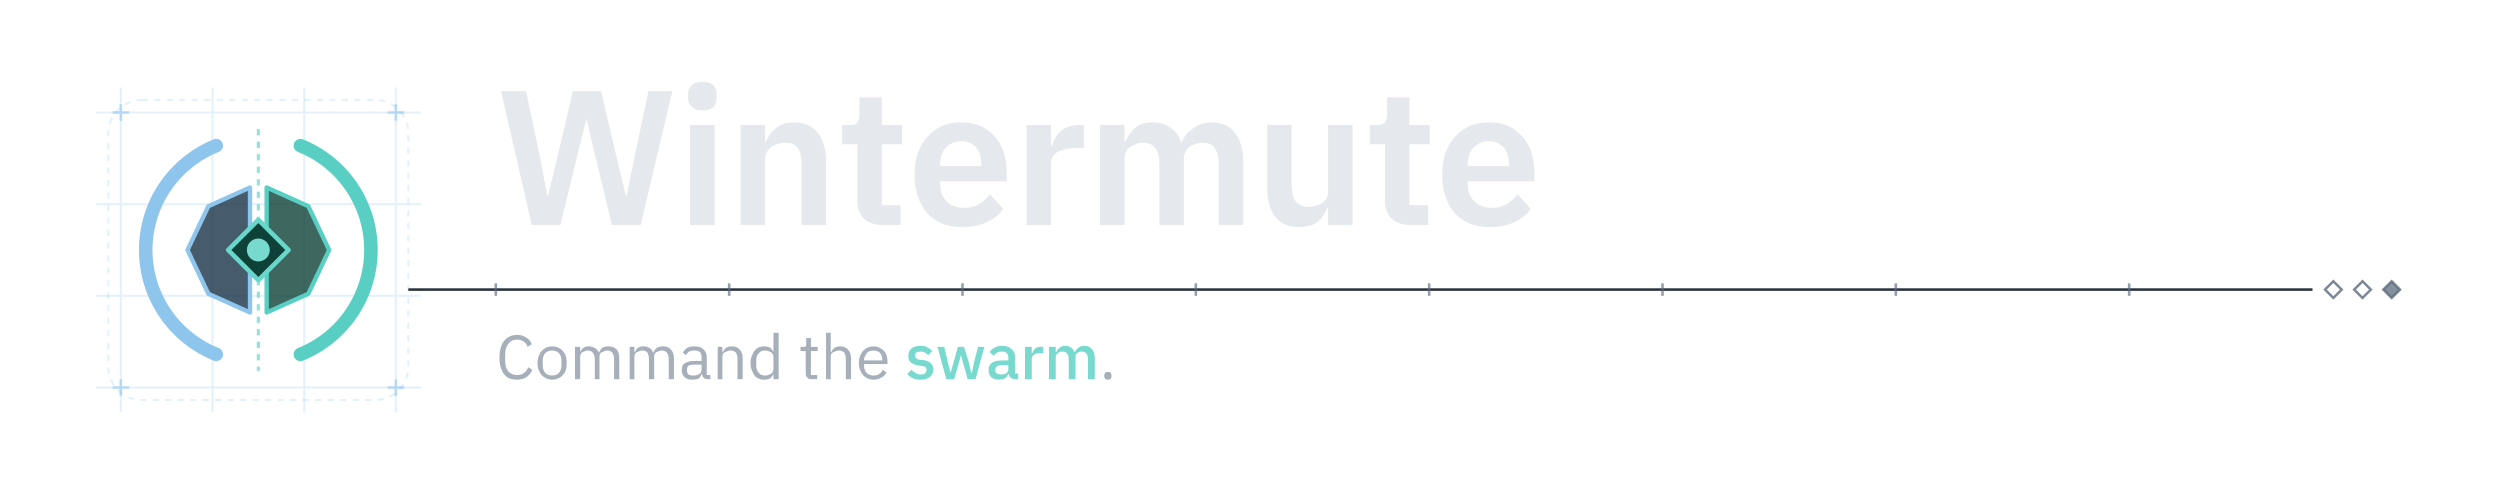
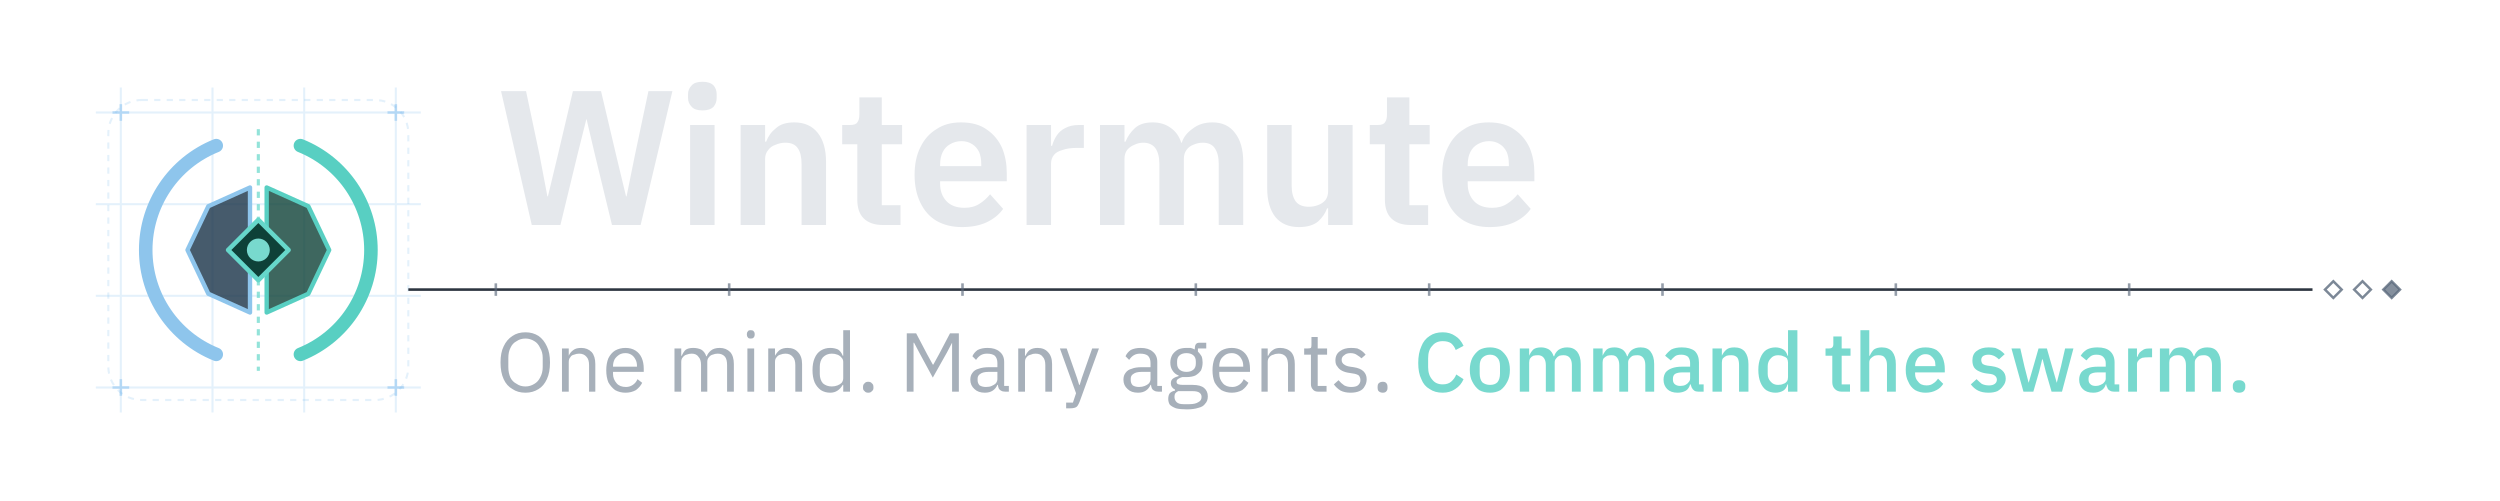
- <svg xmlns="http://www.w3.org/2000/svg" viewBox="0 0 1200 240" width="1200" height="240" role="img" aria-label="Wintermute: Command the swarm.">
+ <svg xmlns="http://www.w3.org/2000/svg" viewBox="0 0 1200 240" width="1200" height="240" role="img" aria-label="Wintermute: One mind. Many agents. Command the swarm.">
  <g fill="none">
    <g stroke="#6cb2ec" stroke-width="1" stroke-opacity="0.18">
      <path d="M58 42v156M102 42v156M146 42v156M190 42v156M46 54h156M46 98h156M46 142h156M46 186h156" />
      <rect x="52" y="48" width="144" height="144" rx="16" stroke-dasharray="3 3" />
    </g>
    <path d="M54 54h8M58 50v8M54 186h8M58 182v8M186 54h8M190 50v8M186 186h8M190 182v8" stroke="#6cb2ec" stroke-width="1.25" stroke-opacity="0.40" />
    <path d="M 103.8 170.1 A 54 54 0 0 1 103.8 69.9" stroke="#8ec5ec" stroke-width="6.5" stroke-linecap="round" />
    <path d="M 144.2 69.9 A 54 54 0 0 1 144.2 170.1" stroke="#58cfc2" stroke-width="6.5" stroke-linecap="round" />
    <polygon points="120,90 100,99 90,120 100,141 120,150" fill="#183247" fill-opacity="0.80" stroke="#8ec5ec" stroke-width="2.1" stroke-linejoin="round" />
    <polygon points="128,90 148,99 158,120 148,141 128,150" fill="#0e4138" fill-opacity="0.80" stroke="#58cfc2" stroke-width="2.1" stroke-linejoin="round" />
    <line x1="124" y1="62" x2="124" y2="178" stroke="#66d7ca" stroke-width="1.5" stroke-dasharray="3 3" stroke-opacity="0.7" />
    <polygon points="124,105.5 138.5,120 124,134.5 109.5,120" fill="#0e4138" stroke="#66d7ca" stroke-width="2.2" stroke-linejoin="round" />
    <circle cx="124" cy="120" r="5.5" fill="#78d9ce" />
    <line x1="196" y1="139" x2="1110" y2="139" stroke="#2d3540" stroke-width="1.25" />
    <path d="M238 136v6M350 136v6M462 136v6M574 136v6M686 136v6M798 136v6M910 136v6M1022 136v6" stroke="#5c6b7d" stroke-width="1.25" stroke-opacity="0.65" />
    <polygon points="1120,135 1124,139 1120,143 1116,139" stroke="#5c6b7d" stroke-width="1.2" stroke-opacity="0.8" fill="none" />
    <polygon points="1134,135 1138,139 1134,143 1130,139" stroke="#5c6b7d" stroke-width="1.2" stroke-opacity="0.8" fill="none" />
    <polygon points="1148,135 1152,139 1148,143 1144,139" stroke="#5c6b7d" stroke-width="1.2" stroke-opacity="0.8" fill="#5c6b7d" fill-opacity="0.75" />
  </g>
  <path transform="scale(0.25)" d="m1109 296l-33 136h-55l-59-257h48l26 123 15 79h1l19-79 29-123h54l29 123 19 79h1l16-79 26-123h46l-61 257h-55l-33-136-16-68-17 68m240-84q-15 0-21-7-7-7-7-17v-7q0-10 7-17 6-7 21-7 14 0 21 7 6 7 6 17v7q0 10-6 17-7 7-21 7m23 220h-47v-192h47v192m97-127v127h-47v-192h47v32h2q6-16 19-26 12-11 35-11 29 0 45 20 16 20 16 56v121h-47v-117q0-20-7-30-7-11-24-11-10 0-19 4-9 3-14 10-6 7-6 17m260 89v38h-34q-24 0-37-13-12-12-12-36v-106h-29v-37h15q11 0 14-5 4-5 4-15v-33h43v53h39v37h-39v117h36m118 42q-28 0-49-12-20-12-31-35-11-23-11-53 0-31 11-53 11-23 31-35 19-13 47-13 31 0 50 14 19 13 29 35 9 22 9 48v16h-128v5q0 20 12 33 12 13 35 13 17 0 29-8 11-7 20-18l25 28q-11 16-32 26-20 9-47 9m-1-165q-12 0-22 6-9 5-14 15-5 10-5 24v3h79v-4q0-13-4-23-5-10-13-15-9-6-21-6m172 43v118h-47v-192h47v40h2q3-11 9-20 6-9 16-14 11-6 26-6h10v44h-14q-16 0-27 4-11 3-16 9-6 7-6 17m141-9v127h-47v-192h47v32h2q6-15 18-26 12-11 34-11 20 0 34 10 15 10 21 29h1q5-16 21-27 15-12 38-12 28 0 43 20 16 20 16 56v121h-47v-117q0-20-8-31-7-10-23-10-9 0-18 4-8 3-13 10-5 7-5 17v127h-47v-117q0-20-8-31-8-10-23-10-9 0-17 4-8 3-14 10-5 7-5 17m438 127h-47v-32h-2q-5 14-17 25-13 11-37 11-29 0-45-19-16-20-16-56v-121h47v117q0 19 8 30 8 10 25 10 9 0 17-3 9-3 15-10 5-7 5-17v-127h47v192m145-38v38h-34q-24 0-37-13-12-12-12-36v-106h-29v-37h15q11 0 14-5 4-5 4-15v-33h43v53h39v37h-39v117h36m118 42q-28 0-49-12-20-12-31-35-11-23-11-53 0-31 11-53 11-23 31-35 19-13 47-13 31 0 50 14 19 13 29 35 9 22 9 48v16h-128v5q0 20 12 33 12 13 35 13 17 0 29-8 11-7 20-18l25 28q-11 16-32 26-20 9-47 9m-1-165q-12 0-22 6-9 5-14 15-5 10-5 24v3h79v-4q0-13-4-23-5-10-13-15-9-6-21-6" fill="#e5e8ec" />
-   <path transform="scale(0.25)" d="M993 729L993 729Q982 729 975 725Q967 720 963 710Q959 701 959 687L959 687Q959 673 963 663Q967 653 975 648Q982 643 993 643L993 643Q1003 643 1010 648Q1018 652 1021 661L1021 661L1013 666Q1011 660 1006 656Q1000 652 993 652L993 652Q982 652 976 660Q970 668 970 680L970 680L970 693Q970 706 976 713Q982 720 993 720L993 720Q1001 720 1006 716Q1012 712 1014 705L1014 705L1022 710Q1018 719 1011 724Q1003 729 993 729M1060 729L1060 729Q1052 729 1046 725Q1039 721 1036 714Q1032 707 1032 697L1032 697Q1032 687 1036 680Q1039 673 1046 669Q1052 665 1060 665L1060 665Q1068 665 1075 669Q1081 673 1085 680Q1088 687 1088 697L1088 697Q1088 707 1085 714Q1081 721 1075 725Q1068 729 1060 729M1060 721L1060 721Q1068 721 1073 716Q1078 711 1078 701L1078 701L1078 693Q1078 683 1073 678Q1068 673 1060 673L1060 673Q1052 673 1047 678Q1042 683 1042 693L1042 693L1042 701Q1042 711 1047 716Q1052 721 1060 721M1114 685L1114 728L1104 728L1104 666L1114 666L1114 676L1114 676Q1116 671 1120 668Q1123 665 1131 665L1131 665Q1137 665 1142 668Q1147 671 1150 677L1150 677L1150 677Q1152 672 1156 668Q1161 665 1169 665L1169 665Q1178 665 1184 671Q1189 677 1189 688L1189 688L1189 728L1179 728L1179 690Q1179 682 1176 678Q1173 673 1166 673L1166 673Q1162 673 1159 675Q1155 676 1153 678Q1151 681 1151 685L1151 685L1151 728L1142 728L1142 690Q1142 682 1138 677Q1135 673 1128 673L1128 673Q1125 673 1121 675Q1118 676 1116 678Q1114 681 1114 685L1114 685M1218 685L1218 728L1209 728L1209 666L1218 666L1218 676L1219 676Q1221 671 1225 668Q1228 665 1235 665L1235 665Q1242 665 1247 668Q1252 671 1254 677L1254 677L1255 677Q1256 672 1261 668Q1266 665 1273 665L1273 665Q1283 665 1288 671Q1294 677 1294 688L1294 688L1294 728L1284 728L1284 690Q1284 682 1281 678Q1278 673 1270 673L1270 673Q1267 673 1263 675Q1260 676 1258 678Q1256 681 1256 685L1256 685L1256 728L1246 728L1246 690Q1246 682 1243 677Q1240 673 1233 673L1233 673Q1229 673 1226 675Q1222 676 1220 678Q1218 681 1218 685L1218 685M1364 720L1364 728L1358 728Q1355 728 1352 726Q1350 725 1349 722L1349 722Q1348 720 1348 718L1348 718L1347 718Q1345 724 1341 727Q1336 729 1329 729L1329 729Q1319 729 1314 724Q1309 719 1309 711L1309 711Q1309 705 1311 701Q1314 697 1320 695Q1326 693 1335 693L1335 693L1347 693L1347 686Q1347 680 1344 676Q1340 673 1333 673L1333 673Q1327 673 1323 675Q1319 678 1317 682L1317 682L1311 677Q1314 672 1319 668Q1325 665 1333 665L1333 665Q1344 665 1350 670Q1357 676 1357 686L1357 686L1357 720L1364 720M1347 710L1347 700L1334 700Q1326 700 1322 702Q1319 705 1319 709L1319 709L1319 712Q1319 716 1322 719Q1325 721 1331 721L1331 721Q1336 721 1339 720Q1343 718 1345 716Q1347 713 1347 710L1347 710M1387 685L1387 728L1378 728L1378 666L1387 666L1387 676L1388 676Q1390 671 1394 668Q1398 665 1405 665L1405 665Q1415 665 1420 671Q1426 677 1426 688L1426 688L1426 728L1416 728L1416 690Q1416 682 1413 677Q1409 673 1402 673L1402 673Q1398 673 1395 675Q1391 676 1389 678Q1387 681 1387 685L1387 685M1495 728L1485 728L1485 718L1485 718Q1482 724 1478 727Q1473 729 1467 729L1467 729Q1459 729 1453 725Q1448 722 1445 714Q1441 707 1441 697L1441 697Q1441 687 1445 680Q1448 673 1453 669Q1459 665 1467 665L1467 665Q1473 665 1478 667Q1482 670 1485 676L1485 676L1485 676L1485 639L1495 639L1495 728M1469 721L1469 721Q1474 721 1477 719Q1481 718 1483 715Q1485 712 1485 708L1485 708L1485 685Q1485 682 1483 679Q1481 676 1477 675Q1474 673 1469 673L1469 673Q1461 673 1457 678Q1452 683 1452 692L1452 692L1452 702Q1452 711 1457 716Q1461 721 1469 721M1569 720L1569 728L1557 728Q1552 728 1550 725Q1547 722 1547 718L1547 718L1547 674L1537 674L1537 666L1543 666Q1546 666 1547 665Q1548 664 1548 660L1548 660L1548 649L1557 649L1557 666L1570 666L1570 674L1557 674L1557 720L1569 720M1595 728L1586 728L1586 639L1595 639L1595 676L1596 676Q1598 671 1602 668Q1606 665 1613 665L1613 665Q1623 665 1628 671Q1634 677 1634 688L1634 688L1634 728L1624 728L1624 690Q1624 682 1621 677Q1617 673 1610 673L1610 673Q1607 673 1603 675Q1600 676 1597 678Q1595 681 1595 685L1595 685L1595 728M1677 729L1677 729Q1669 729 1663 725Q1656 721 1653 714Q1649 707 1649 697L1649 697Q1649 687 1653 680Q1656 673 1663 669Q1669 665 1677 665L1677 665Q1685 665 1691 669Q1697 672 1701 679Q1704 686 1704 695L1704 695L1704 699L1659 699L1659 702Q1659 710 1664 716Q1669 721 1678 721L1678 721Q1684 721 1688 718Q1692 716 1695 710L1695 710L1702 715Q1699 722 1692 725Q1686 729 1677 729M1677 673L1677 673Q1672 673 1668 675Q1664 677 1662 682Q1659 686 1659 691L1659 691L1659 692L1694 692L1694 691Q1694 685 1692 681Q1690 677 1686 675Q1682 673 1677 673 M2127 729L2127 729Q2123 729 2122 727Q2120 725 2120 722L2120 722L2120 721Q2120 718 2122 716Q2123 714 2127 714L2127 714Q2131 714 2133 716Q2134 718 2134 721L2134 721L2134 722Q2134 725 2133 727Q2131 729 2127 729" fill="#a7b0ba" />
-   <path transform="scale(0.25)" d="M1767 729L1767 729Q1758 729 1752 726Q1746 723 1742 718L1742 718L1750 710Q1754 714 1758 716Q1762 719 1768 719L1768 719Q1774 719 1776 717Q1779 714 1779 710L1779 710Q1779 707 1777 705Q1775 703 1770 703L1770 703L1765 702Q1758 701 1754 699Q1749 697 1746 693Q1744 689 1744 683L1744 683Q1744 674 1750 669Q1757 664 1767 664L1767 664Q1773 664 1777 665Q1781 667 1784 669Q1788 671 1790 674L1790 674L1782 682Q1780 679 1776 677Q1772 675 1767 675L1767 675Q1762 675 1759 677Q1757 679 1757 683L1757 683Q1757 686 1759 688Q1761 690 1766 691L1766 691L1772 691Q1782 693 1787 697Q1792 702 1792 709L1792 709Q1792 715 1789 720Q1786 724 1780 727Q1775 729 1767 729M1832 728L1817 728L1800 666L1813 666L1819 692L1825 716L1825 716L1832 692L1839 666L1851 666L1859 692L1865 716L1866 716L1871 692L1878 666L1890 666L1873 728L1858 728L1850 700L1845 682L1845 682L1840 700L1832 728M1955 717L1955 728L1948 728Q1945 728 1942 726Q1939 725 1938 722L1938 722Q1937 720 1937 718L1937 718L1936 718Q1934 723 1930 726Q1925 729 1918 729L1918 729Q1908 729 1903 724Q1898 719 1898 711L1898 711Q1898 705 1901 700Q1904 696 1910 694Q1916 692 1924 692L1924 692L1936 692L1936 687Q1936 681 1933 678Q1930 675 1923 675L1923 675Q1918 675 1914 677Q1910 680 1908 683L1908 683L1900 676Q1903 671 1909 668Q1915 664 1924 664L1924 664Q1936 664 1942 670Q1949 676 1949 686L1949 686L1949 717L1955 717M1936 710L1936 701L1925 701Q1918 701 1915 703Q1911 705 1911 709L1911 709L1911 711Q1911 715 1914 717Q1917 719 1922 719L1922 719Q1926 719 1929 718Q1932 717 1934 715Q1936 713 1936 710L1936 710M1981 688L1981 728L1968 728L1968 666L1981 666L1981 678L1982 678Q1983 675 1985 672Q1987 669 1991 667Q1994 666 1999 666L1999 666L2003 666L2003 678L1997 678Q1992 678 1989 679Q1985 681 1983 683Q1981 685 1981 688L1981 688M2027 686L2027 728L2014 728L2014 666L2027 666L2027 676L2028 676Q2030 671 2034 668Q2038 664 2045 664L2045 664Q2051 664 2056 667Q2061 670 2063 677L2063 677L2063 677Q2065 672 2070 668Q2075 664 2082 664L2082 664Q2092 664 2097 671Q2102 677 2102 688L2102 688L2102 728L2089 728L2089 690Q2089 683 2086 679Q2083 675 2077 675L2077 675Q2074 675 2071 676Q2068 678 2066 680Q2065 682 2065 686L2065 686L2065 728L2052 728L2052 690Q2052 683 2049 679Q2046 675 2040 675L2040 675Q2037 675 2034 676Q2031 678 2029 680Q2027 682 2027 686L2027 686" fill="#78d9ce" />
+   <path transform="scale(0.25)" d="m1009 754l0 0q-15 0-25-7q-11-6-17-19q-6-13-6-32l0 0q0-19 6-31q6-13 17-20q10-7 25-7l0 0q14 0 25 7q10 7 16 20q6 12 6 31l0 0q0 19-6 32q-6 13-16 19q-11 7-25 7m0-12l0 0q9 0 17-5q7-4 11-12q5-9 5-20l0 0l0-18q0-11-5-19q-4-9-11-13q-8-5-17-5l0 0q-10 0-17 5q-8 4-12 13q-4 8-4 19l0 0l0 18q0 11 4 20q4 8 12 12q7 5 17 5m83-47l0 57l-13 0l0-83l13 0l0 14l0 0q3-7 9-11q5-4 15-4l0 0q12 0 20 8q7 8 7 23l0 0l0 53l-12 0l0-51q0-11-5-16q-5-6-14-6l0 0q-5 0-10 2q-5 1-7 5q-3 3-3 9l0 0m109 59l0 0q-11 0-20-5q-8-6-13-15q-4-10-4-23l0 0q0-13 4-23q5-10 13-15q9-5 20-5l0 0q11 0 19 5q8 5 12 14q4 9 4 21l0 0l0 6l-59 0l0 4q0 10 7 18q6 7 18 7l0 0q7 0 13-4q6-4 9-11l0 0l9 7q-4 8-12 14q-9 5-20 5m0-76l0 0q-7 0-12 3q-6 4-9 9q-3 6-3 13l0 0l0 1l46 0l0-1q0-8-3-13q-3-6-8-9q-5-3-11-3m107 17l0 57l-13 0l0-83l13 0l0 14l1 0q3-7 7-11q5-4 15-4l0 0q8 0 15 3q7 4 10 13l0 0l1 0q2-6 8-11q6-5 17-5l0 0q12 0 20 8q7 8 7 23l0 0l0 53l-13 0l0-51q0-11-4-16q-5-6-14-6l0 0q-5 0-10 2q-4 1-7 5q-3 3-3 9l0 0l0 57l-12 0l0-51q0-11-5-16q-4-6-13-6l0 0q-5 0-10 2q-4 1-7 5q-3 3-3 9l0 0m133-45l0 0q-4 0-5-2q-2-2-2-5l0 0l0-2q0-3 2-5q1-2 5-2l0 0q5 0 6 2q2 2 2 5l0 0l0 2q0 3-2 5q-1 2-6 2m7 102l-13 0l0-83l13 0l0 83m40-57l0 57l-13 0l0-83l13 0l0 14l0 0q4-7 9-11q6-4 15-4l0 0q13 0 20 8q8 8 8 23l0 0l0 53l-13 0l0-51q0-11-5-16q-5-6-14-6l0 0q-5 0-10 2q-4 1-7 5q-3 3-3 9l0 0m144 57l-13 0l0-13l-1 0q-4 7-10 11q-6 4-14 4l0 0q-10 0-18-5q-8-6-12-15q-4-10-4-23l0 0q0-14 4-23q4-10 12-15q8-5 18-5l0 0q8 0 15 3q6 4 9 12l0 0l1 0l0-49l13 0l0 118m-35-10l0 0q6 0 11-2q5-2 8-5q3-4 3-9l0 0l0-31q0-5-3-8q-3-4-8-6q-5-2-11-2l0 0q-10 0-17 7q-6 7-6 18l0 0l0 14q0 11 6 18q7 6 17 6m70 12l0 0q-5 0-7-3q-3-2-3-6l0 0l0-2q0-5 3-7q2-3 7-3l0 0q5 0 7 3q3 2 3 7l0 0l0 2q0 4-3 6q-2 3-7 3m87-2l-13 0l0-112l18 0l21 40l11 20l1 0l11-20l21-40l17 0l0 112l-13 0l0-94l0 0l-10 19l-27 48l-26-48l-10-19l-1 0l0 94m183-11l0 11l-7 0q-5 0-8-2q-4-2-5-6l0 0q-1-3-1-5l0 0l-1 0q-3 7-9 11q-6 4-15 4l0 0q-13 0-20-7q-8-7-8-18l0 0q0-8 4-13q4-6 12-8q8-3 20-3l0 0l16 0l0-8q0-9-5-14q-5-4-15-4l0 0q-7 0-12 3q-5 3-9 9l0 0l-7-7q3-7 10-12q8-4 19-4l0 0q15 0 23 7q9 7 9 20l0 0l0 46l9 0m-22-13l0-14l-17 0q-11 0-16 4q-5 3-5 9l0 0l0 3q0 6 4 10q5 3 12 3l0 0q7 0 11-2q5-2 8-5q3-4 3-8l0 0m53-33l0 57l-13 0l0-83l13 0l0 14l1 0q3-7 8-11q6-4 15-4l0 0q13 0 20 8q8 8 8 23l0 0l0 53l-13 0l0-51q0-11-5-16q-4-6-14-6l0 0q-5 0-9 2q-5 1-8 5q-3 3-3 9l0 0m105 44l4-13l20-57l13 0l-37 102q-2 5-4 8q-2 3-6 4q-3 1-9 1l0 0l-7 0l0-11l13 0l6-18l-31-86l13 0l20 57l4 13l1 0m158 2l0 11l-7 0q-5 0-8-2q-4-2-5-6l0 0q-1-3-1-5l0 0l-1 0q-3 7-9 11q-6 4-15 4l0 0q-13 0-20-7q-8-7-8-18l0 0q0-8 4-13q4-6 12-8q7-3 19-3l0 0l17 0l0-8q0-9-5-14q-5-4-15-4l0 0q-7 0-12 3q-5 3-9 9l0 0l-7-7q3-7 10-12q8-4 19-4l0 0q15 0 23 7q9 7 9 20l0 0l0 46l9 0m-22-13l0-14l-17 0q-11 0-16 4q-5 3-5 9l0 0l0 3q0 6 4 10q5 3 12 3l0 0q6 0 11-2q5-2 8-5q3-4 3-8l0 0m110 33l0 0q0 9-5 14q-4 6-13 8q-9 3-22 3l0 0q-13 0-21-2q-8-3-12-7q-3-5-3-11l0 0q0-7 3-11q4-4 10-5l0 0l0-2q-4-2-6-5q-2-3-2-7l0 0q0-6 4-9q4-3 11-5l0 0l0-1q-8-3-12-10q-4-6-4-15l0 0q0-8 4-15q4-6 11-10q7-3 16-3l0 0q5 0 8 0q4 1 8 3l0 0l0-2q0-5 2-8q2-3 7-3l0 0l13 0l0 11l-16 0l0 6q4 4 7 9q2 5 2 12l0 0q0 8-3 15q-4 6-11 10q-7 3-17 3l0 0q-2 0-4 0q-2 0-4 0l0 0q-4 1-7 3q-4 2-4 6l0 0q0 4 4 5q3 1 9 1l0 0l18 0q15 0 22 6q7 6 7 16m-12 1l0 0q0-5-4-8q-4-3-13-3l0 0l-28 0q-4 2-6 5q-1 3-1 6l0 0q0 6 4 10q4 4 13 4l0 0l12 0q11 0 17-4q6-3 6-10m-29-48l0 0q8 0 13-4q5-4 5-12l0 0l0-4q0-8-5-12q-5-4-13-4l0 0q-8 0-13 4q-5 4-5 12l0 0l0 4q0 8 5 12q5 4 13 4m87 40l0 0q-11 0-20-5q-8-6-13-15q-4-10-4-23l0 0q0-13 4-23q5-10 13-15q9-5 20-5l0 0q11 0 19 5q8 5 12 14q4 9 4 21l0 0l0 6l-59 0l0 4q0 10 7 18q6 7 18 7l0 0q7 0 13-4q6-4 9-11l0 0l9 7q-4 8-12 14q-9 5-20 5m0-76l0 0q-7 0-12 3q-6 4-9 9q-3 6-3 13l0 0l0 1l46 0l0-1q0-8-3-13q-3-6-8-9q-5-3-11-3m69 17l0 57l-12 0l0-83l12 0l0 14l1 0q3-7 9-11q5-4 14-4l0 0q13 0 21 8q7 8 7 23l0 0l0 53l-13 0l0-51q0-11-4-16q-5-6-14-6l0 0q-6 0-10 2q-5 1-8 5q-3 3-3 9l0 0m113 46l0 11l-16 0q-7 0-10-4q-4-4-4-10l0 0l0-57l-13 0l0-12l7 0q4 0 6-1q1-2 1-6l0 0l0-15l12 0l0 22l18 0l0 12l-18 0l0 60l17 0m46 13l0 0q-11 0-19-4q-8-5-13-12l0 0l9-8q5 6 11 10q6 3 13 3l0 0q9 0 13-3q5-4 5-10l0 0q0-5-3-9q-4-3-12-4l0 0l-6-1q-8-1-14-4q-6-3-9-8q-4-4-4-12l0 0q0-12 9-18q8-6 21-6l0 0q6 0 12 1q5 2 9 5q4 3 7 7l0 0l-8 7q-3-3-8-6q-5-4-13-4l0 0q-8 0-12 4q-5 3-5 9l0 0q0 6 5 9q4 3 11 4l0 0l7 1q13 2 19 8q6 6 6 15l0 0q0 8-4 14q-3 6-10 9q-7 3-17 3m62 0l0 0q-5 0-8-3q-2-2-2-6l0 0l0-2q0-5 2-7q3-3 8-3l0 0q5 0 7 3q2 2 2 7l0 0l0 2q0 4-2 6q-2 3-7 3" fill="#a7b0ba" />
+   <path transform="scale(0.25)" d="m2770 754l0 0q-15 0-25-7q-11-6-16-19q-6-12-6-31l0 0q0-19 6-32q5-13 16-20q10-7 25-7l0 0q14 0 24 7q10 6 16 19l0 0l-15 8q-3-8-9-13q-6-4-16-4l0 0q-13 0-20 9q-8 8-8 24l0 0l0 17q0 15 8 24q7 9 20 9l0 0q10 0 16-5q7-6 10-14l0 0l14 9q-5 12-16 19q-10 7-24 7m91 0l0 0q-12 0-21-5q-8-6-13-16q-5-9-5-23l0 0q0-13 5-23q5-9 13-15q9-5 21-5l0 0q11 0 20 5q8 6 13 15q5 10 5 23l0 0q0 14-5 23q-5 10-13 16q-9 5-20 5m0-15l0 0q9 0 14-5q5-6 5-17l0 0l0-14q0-11-5-16q-5-6-14-6l0 0q-9 0-15 6q-5 5-5 16l0 0l0 14q0 11 5 17q6 5 15 5m75-43l0 56l-18 0l0-83l18 0l0 14l0 0q3-7 8-12q5-4 15-4l0 0q8 0 15 4q6 4 9 13l0 0l1 0q2-7 8-12q7-5 17-5l0 0q12 0 19 8q7 9 7 24l0 0l0 53l-17 0l0-51q0-9-4-14q-4-5-12-5l0 0q-4 0-8 1q-4 2-6 5q-3 3-3 8l0 0l0 56l-17 0l0-51q0-9-4-14q-4-5-11-5l0 0q-5 0-9 1q-4 2-6 5q-2 3-2 8l0 0m141 0l0 56l-18 0l0-83l18 0l0 14l0 0q3-7 8-12q5-4 15-4l0 0q8 0 15 4q6 4 9 13l0 0l1 0q2-7 8-12q7-5 17-5l0 0q13 0 19 8q7 9 7 24l0 0l0 53l-17 0l0-51q0-9-4-14q-4-5-11-5l0 0q-5 0-9 1q-4 2-6 5q-3 3-3 8l0 0l0 56l-17 0l0-51q0-9-4-14q-3-5-11-5l0 0q-4 0-8 1q-4 2-7 5q-2 3-2 8l0 0m194 42l0 14l-10 0q-5 0-8-2q-3-2-5-6l0 0q-1-3-2-6l0 0l-1 0q-2 8-8 12q-7 4-16 4l0 0q-13 0-20-7q-7-7-7-18l0 0q0-8 4-14q4-5 12-8q8-3 20-3l0 0l15 0l0-7q0-7-4-12q-5-4-13-4l0 0q-8 0-12 3q-5 4-8 8l0 0l-11-9q5-7 12-12q8-4 20-4l0 0q16 0 25 7q8 8 8 22l0 0l0 42l9 0m-26-11l0-12l-15 0q-9 0-14 3q-4 3-4 9l0 0l0 2q0 6 4 9q4 3 10 3l0 0q6 0 10-2q4-2 6-5q3-3 3-7l0 0m61-31l0 56l-18 0l0-83l18 0l0 14l0 0q3-7 9-12q5-4 15-4l0 0q13 0 20 8q7 9 7 24l0 0l0 53l-18 0l0-51q0-9-3-14q-4-5-12-5l0 0q-5 0-9 1q-4 2-7 5q-2 3-2 8l0 0m145 56l-18 0l0-14l-1 0q-2 8-8 12q-7 4-15 4l0 0q-10 0-18-5q-7-5-11-15q-4-10-4-24l0 0q0-13 4-23q4-10 11-15q8-5 18-5l0 0q8 0 15 4q6 4 8 12l0 0l1 0l0-49l18 0l0 118m-37-13l0 0q6 0 10-2q4-1 7-5q2-3 2-8l0 0l0-28q0-4-2-8q-3-3-7-4q-4-2-10-2l0 0q-9 0-14 6q-6 6-6 15l0 0l0 15q0 9 6 15q5 6 14 6m138-1l0 14l-16 0q-8 0-13-5q-5-5-5-13l0 0l0-51l-13 0l0-14l7 0q4 0 6-2q2-2 2-6l0 0l0-15l16 0l0 23l17 0l0 14l-17 0l0 55l16 0m37 14l-17 0l0-118l17 0l0 49l1 0q3-7 8-12q6-4 15-4l0 0q13 0 20 8q7 9 7 24l0 0l0 53l-17 0l0-51q0-9-4-14q-3-5-12-5l0 0q-4 0-8 1q-4 2-7 5q-3 3-3 8l0 0l0 56m108 2l0 0q-11 0-20-5q-9-6-13-16q-5-9-5-23l0 0q0-13 5-23q4-9 13-15q8-5 20-5l0 0q12 0 21 5q8 6 12 15q4 10 4 21l0 0l0 7l-57 0l0 3q0 9 6 15q5 7 16 7l0 0q8 0 13-4q5-3 9-9l0 0l10 10q-5 8-13 12q-9 5-21 5m0-74l0 0q-6 0-10 3q-5 3-7 8q-3 5-3 11l0 0l0 1l39 0l0-1q0-7-2-11q-3-5-7-8q-4-3-10-3m121 74l0 0q-12 0-20-4q-8-4-14-12l0 0l11-10q5 5 10 9q6 3 14 3l0 0q7 0 11-3q4-3 4-8l0 0q0-4-3-7q-3-3-9-4l0 0l-8-1q-8-1-14-4q-7-3-10-8q-3-5-3-13l0 0q0-12 8-18q9-7 23-7l0 0q7 0 13 1q5 2 10 5q4 3 8 7l0 0l-11 10q-3-3-8-6q-6-3-12-3l0 0q-7 0-11 3q-3 3-3 7l0 0q0 5 3 8q3 2 9 3l0 0l8 1q14 2 20 8q7 6 7 16l0 0q0 8-5 14q-4 6-11 10q-7 3-17 3m86-2l-19 0l-23-83l17 0l8 35l8 31l0 0l9-31l10-35l16 0l10 35l9 31l0 0l8-31l8-35l16 0l-22 83l-20 0l-11-38l-6-24l-1 0l-6 24l-11 38m165-14l0 14l-10 0q-5 0-8-2q-4-2-5-6l0 0q-2-3-2-6l0 0l-1 0q-2 8-9 12q-6 4-15 4l0 0q-13 0-20-7q-7-7-7-18l0 0q0-8 4-14q4-5 12-8q8-3 20-3l0 0l15 0l0-7q0-7-5-12q-4-4-13-4l0 0q-7 0-11 3q-5 4-8 8l0 0l-11-9q4-7 12-12q8-4 20-4l0 0q16 0 24 7q9 8 9 22l0 0l0 42l9 0m-26-11l0-12l-15 0q-9 0-14 3q-4 3-4 9l0 0l0 2q0 6 4 9q3 3 10 3l0 0q5 0 9-2q5-2 7-5q3-3 3-7l0 0m60-28l0 53l-17 0l0-83l17 0l0 16l1 0q1-4 4-8q3-3 8-6q4-2 11-2l0 0l5 0l0 17l-7 0q-7 0-12 1q-5 2-7 5q-3 3-3 7l0 0m62-3l0 56l-18 0l0-83l18 0l0 14l0 0q3-7 8-12q5-4 15-4l0 0q8 0 15 4q6 4 9 13l0 0l1 0q2-7 8-12q7-5 17-5l0 0q13 0 19 8q7 9 7 24l0 0l0 53l-17 0l0-51q0-9-4-14q-4-5-11-5l0 0q-5 0-9 1q-4 2-6 5q-3 3-3 8l0 0l0 56l-17 0l0-51q0-9-4-14q-3-5-11-5l0 0q-4 0-8 1q-4 2-7 5q-2 3-2 8l0 0m134 58l0 0q-6 0-9-3q-3-3-3-8l0 0l0-3q0-4 3-7q3-3 9-3l0 0q6 0 9 3q3 3 3 7l0 0l0 3q0 5-3 8q-3 3-9 3" fill="#78d9ce" />
</svg>
